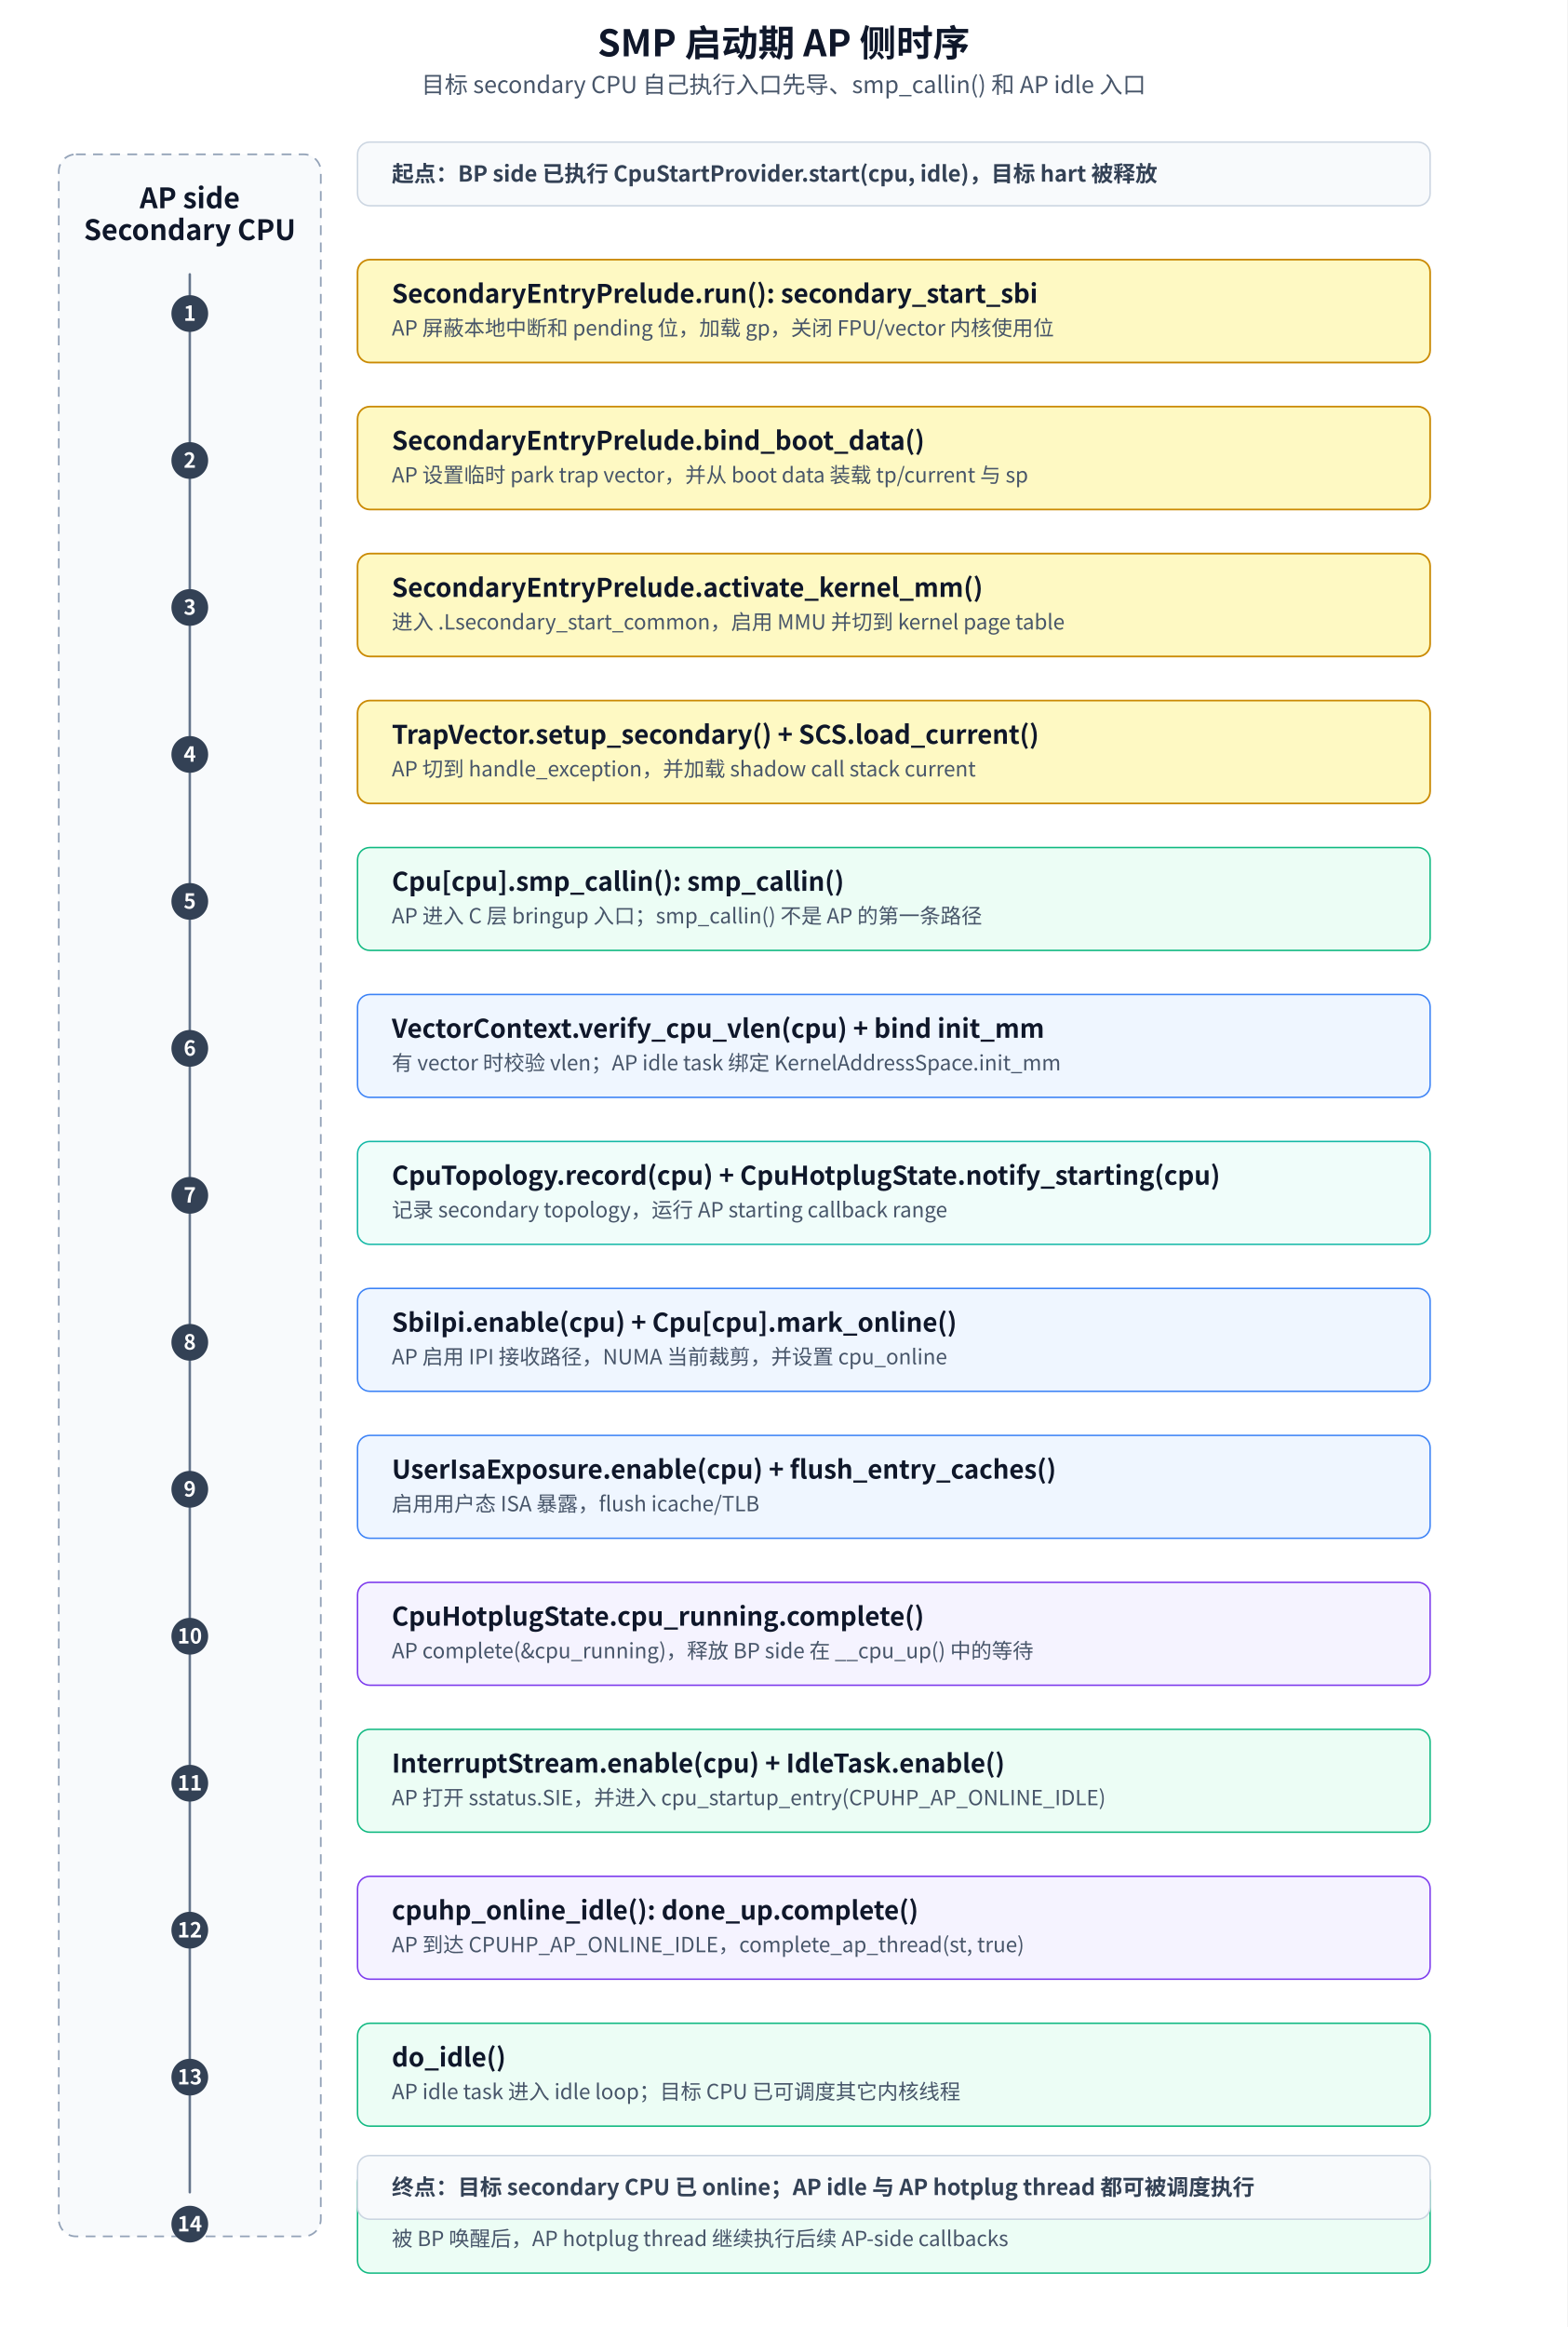
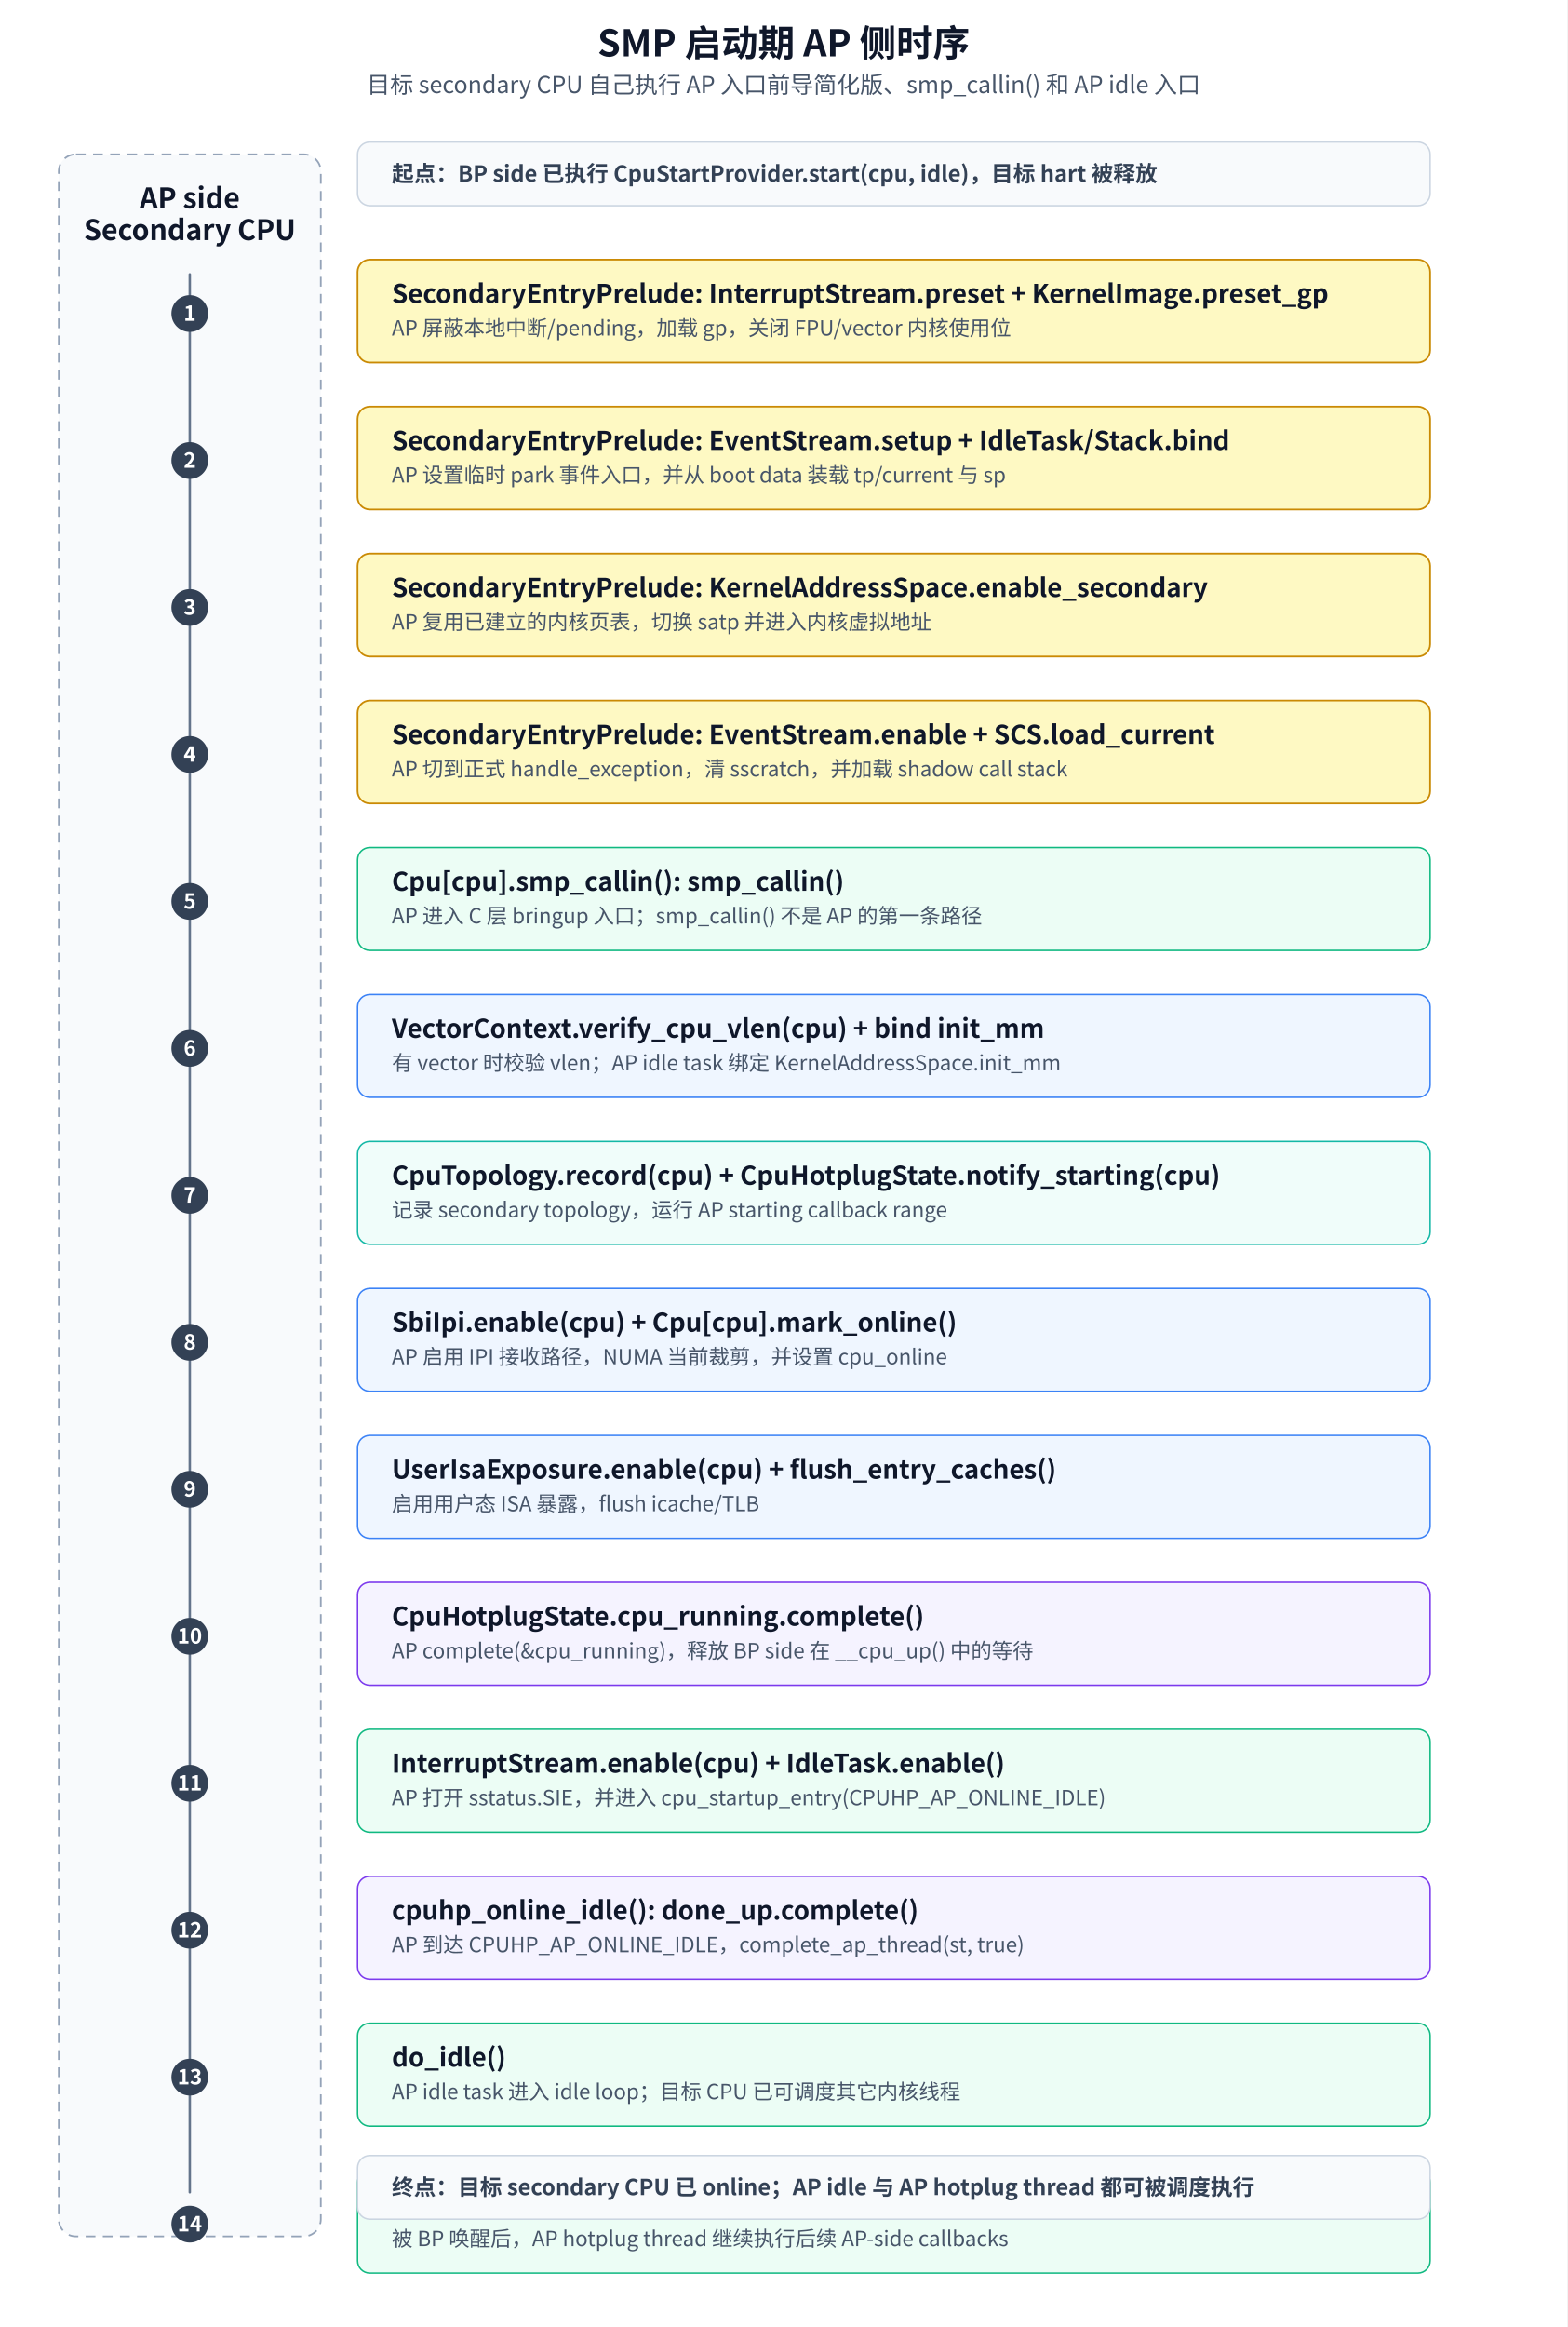
<svg xmlns="http://www.w3.org/2000/svg" width="1280" height="1900" viewBox="0 0 1280 1900" role="img" aria-labelledby="title desc">
  <defs>
    <style>
      text { font-family: "Microsoft YaHei", "Noto Sans CJK SC", "Source Han Sans SC", Arial, sans-serif; fill: #0f172a; }
      .title { font-size: 30px; font-weight: 600; }
      .subtitle { font-size: 19px; fill: #475569; }
      .lane { fill: #f8fafc; stroke: #94a3b8; stroke-width: 1.4; stroke-dasharray: 8 6; }
      .box { fill: #ffffff; stroke: #334155; stroke-width: 1.2; }
      .stage { fill: #f8fafc; stroke: #cbd5e1; stroke-width: 1.2; }
      .flow { fill: #ecfdf5; stroke: #10b981; }
      .cpu { fill: #f0fdfa; stroke: #14b8a6; }
      .support { fill: #eff6ff; stroke: #3b82f6; }
      .sync { fill: #f5f3ff; stroke: #7c3aed; }
      .entry { fill: #fef9c3; stroke: #ca8a04; stroke-width: 1.4; }
      .trimmed { fill: #fff7ed; stroke: #f97316; stroke-dasharray: 7 5; }
      .obj { font-size: 23px; font-weight: 600; dominant-baseline: middle; }
      .line1 { font-size: 21px; font-weight: 600; dominant-baseline: middle; }
      .line2 { font-size: 17px; fill: #475569; dominant-baseline: middle; }
      .boundary { font-size: 18px; font-weight: 600; fill: #334155; dominant-baseline: middle; }
      .num { font-size: 17px; font-weight: 600; fill: #ffffff; text-anchor: middle; dominant-baseline: middle; }
      .timeline { stroke: #64748b; stroke-width: 2; stroke-linecap: round; }
      .dot { fill: #334155; }
    </style>
  </defs>
  <rect x="0" y="0" width="1280" height="1900" fill="#ffffff" />
  <text x="640" y="46" text-anchor="middle" class="title">SMP 启动期 AP 侧时序</text>
-   <text x="640" y="76" text-anchor="middle" class="subtitle">目标 secondary CPU 自己执行入口先导、smp_callin() 和 AP idle 入口</text>
+   <text x="640" y="76" text-anchor="middle" class="subtitle">目标 secondary CPU 自己执行 AP 入口前导简化版、smp_callin() 和 AP idle 入口</text>
  <rect x="48" y="126" width="214" height="1700" rx="14" class="lane" />
  <text x="155" y="162" text-anchor="middle" class="obj">AP side</text>
  <text x="155" y="188" text-anchor="middle" class="obj">Secondary CPU</text>
  <line x1="155" y1="224" x2="155" y2="1790" class="timeline" />
  <rect x="292" y="116" width="876" height="52" rx="10" class="stage" />
  <text x="320" y="142" class="boundary">起点：BP side 已执行 CpuStartProvider.start(cpu, idle)，目标 hart 被释放</text>
  <g transform="translate(0 -48)">
    <g transform="translate(0 56)">
      <circle cx="155" cy="248" r="15" class="dot" />
      <text x="155" y="248" class="num">1</text>
      <rect x="292" y="204" width="876" height="84" rx="10" class="box entry" />
-       <text x="320" y="232" class="line1">SecondaryEntryPrelude.run(): secondary_start_sbi</text>
-       <text x="320" y="260" class="line2">AP 屏蔽本地中断和 pending 位，加载 gp，关闭 FPU/vector 内核使用位</text>
+       <text x="320" y="232" class="line1">SecondaryEntryPrelude: InterruptStream.preset + KernelImage.preset_gp</text>
+       <text x="320" y="260" class="line2">AP 屏蔽本地中断/pending，加载 gp，关闭 FPU/vector 内核使用位</text>
    </g>
    <g transform="translate(0 176)">
      <circle cx="155" cy="248" r="15" class="dot" />
      <text x="155" y="248" class="num">2</text>
      <rect x="292" y="204" width="876" height="84" rx="10" class="box entry" />
-       <text x="320" y="232" class="line1">SecondaryEntryPrelude.bind_boot_data()</text>
-       <text x="320" y="260" class="line2">AP 设置临时 park trap vector，并从 boot data 装载 tp/current 与 sp</text>
+       <text x="320" y="232" class="line1">SecondaryEntryPrelude: EventStream.setup + IdleTask/Stack.bind</text>
+       <text x="320" y="260" class="line2">AP 设置临时 park 事件入口，并从 boot data 装载 tp/current 与 sp</text>
    </g>
    <g transform="translate(0 296)">
      <circle cx="155" cy="248" r="15" class="dot" />
      <text x="155" y="248" class="num">3</text>
      <rect x="292" y="204" width="876" height="84" rx="10" class="box entry" />
-       <text x="320" y="232" class="line1">SecondaryEntryPrelude.activate_kernel_mm()</text>
-       <text x="320" y="260" class="line2">进入 .Lsecondary_start_common，启用 MMU 并切到 kernel page table</text>
+       <text x="320" y="232" class="line1">SecondaryEntryPrelude: KernelAddressSpace.enable_secondary</text>
+       <text x="320" y="260" class="line2">AP 复用已建立的内核页表，切换 satp 并进入内核虚拟地址</text>
    </g>
    <g transform="translate(0 416)">
      <circle cx="155" cy="248" r="15" class="dot" />
      <text x="155" y="248" class="num">4</text>
      <rect x="292" y="204" width="876" height="84" rx="10" class="box entry" />
-       <text x="320" y="232" class="line1">TrapVector.setup_secondary() + SCS.load_current()</text>
-       <text x="320" y="260" class="line2">AP 切到 handle_exception，并加载 shadow call stack current</text>
+       <text x="320" y="232" class="line1">SecondaryEntryPrelude: EventStream.enable + SCS.load_current</text>
+       <text x="320" y="260" class="line2">AP 切到正式 handle_exception，清 sscratch，并加载 shadow call stack</text>
    </g>
    <g transform="translate(0 536)">
      <circle cx="155" cy="248" r="15" class="dot" />
      <text x="155" y="248" class="num">5</text>
      <rect x="292" y="204" width="876" height="84" rx="10" class="box flow" />
      <text x="320" y="232" class="line1">Cpu[cpu].smp_callin(): smp_callin()</text>
      <text x="320" y="260" class="line2">AP 进入 C 层 bringup 入口；smp_callin() 不是 AP 的第一条路径</text>
    </g>
    <g transform="translate(0 656)">
      <circle cx="155" cy="248" r="15" class="dot" />
      <text x="155" y="248" class="num">6</text>
      <rect x="292" y="204" width="876" height="84" rx="10" class="box support" />
      <text x="320" y="232" class="line1">VectorContext.verify_cpu_vlen(cpu) + bind init_mm</text>
      <text x="320" y="260" class="line2">有 vector 时校验 vlen；AP idle task 绑定 KernelAddressSpace.init_mm</text>
    </g>
    <g transform="translate(0 776)">
      <circle cx="155" cy="248" r="15" class="dot" />
      <text x="155" y="248" class="num">7</text>
      <rect x="292" y="204" width="876" height="84" rx="10" class="box cpu" />
      <text x="320" y="232" class="line1">CpuTopology.record(cpu) + CpuHotplugState.notify_starting(cpu)</text>
      <text x="320" y="260" class="line2">记录 secondary topology，运行 AP starting callback range</text>
    </g>
    <g transform="translate(0 896)">
      <circle cx="155" cy="248" r="15" class="dot" />
      <text x="155" y="248" class="num">8</text>
      <rect x="292" y="204" width="876" height="84" rx="10" class="box support" />
      <text x="320" y="232" class="line1">SbiIpi.enable(cpu) + Cpu[cpu].mark_online()</text>
      <text x="320" y="260" class="line2">AP 启用 IPI 接收路径，NUMA 当前裁剪，并设置 cpu_online</text>
    </g>
    <g transform="translate(0 1016)">
      <circle cx="155" cy="248" r="15" class="dot" />
      <text x="155" y="248" class="num">9</text>
      <rect x="292" y="204" width="876" height="84" rx="10" class="box support" />
      <text x="320" y="232" class="line1">UserIsaExposure.enable(cpu) + flush_entry_caches()</text>
      <text x="320" y="260" class="line2">启用用户态 ISA 暴露，flush icache/TLB</text>
    </g>
    <g transform="translate(0 1136)">
      <circle cx="155" cy="248" r="15" class="dot" />
      <text x="155" y="248" class="num">10</text>
      <rect x="292" y="204" width="876" height="84" rx="10" class="box sync" />
      <text x="320" y="232" class="line1">CpuHotplugState.cpu_running.complete()</text>
      <text x="320" y="260" class="line2">AP complete(&amp;cpu_running)，释放 BP side 在 __cpu_up() 中的等待</text>
    </g>
    <g transform="translate(0 1256)">
      <circle cx="155" cy="248" r="15" class="dot" />
      <text x="155" y="248" class="num">11</text>
      <rect x="292" y="204" width="876" height="84" rx="10" class="box flow" />
      <text x="320" y="232" class="line1">InterruptStream.enable(cpu) + IdleTask.enable()</text>
      <text x="320" y="260" class="line2">AP 打开 sstatus.SIE，并进入 cpu_startup_entry(CPUHP_AP_ONLINE_IDLE)</text>
    </g>
    <g transform="translate(0 1376)">
      <circle cx="155" cy="248" r="15" class="dot" />
      <text x="155" y="248" class="num">12</text>
      <rect x="292" y="204" width="876" height="84" rx="10" class="box sync" />
      <text x="320" y="232" class="line1">cpuhp_online_idle(): done_up.complete()</text>
      <text x="320" y="260" class="line2">AP 到达 CPUHP_AP_ONLINE_IDLE，complete_ap_thread(st, true)</text>
    </g>
    <g transform="translate(0 1496)">
      <circle cx="155" cy="248" r="15" class="dot" />
      <text x="155" y="248" class="num">13</text>
      <rect x="292" y="204" width="876" height="84" rx="10" class="box flow" />
      <text x="320" y="232" class="line1">do_idle()</text>
      <text x="320" y="260" class="line2">AP idle task 进入 idle loop；目标 CPU 已可调度其它内核线程</text>
    </g>
    <g transform="translate(0 1616)">
      <circle cx="155" cy="248" r="15" class="dot" />
      <text x="155" y="248" class="num">14</text>
      <rect x="292" y="204" width="876" height="84" rx="10" class="box flow" />
      <text x="320" y="232" class="line1">CpuHotplugThread.run_to_target(CPUHP_ONLINE)</text>
      <text x="320" y="260" class="line2">被 BP 唤醒后，AP hotplug thread 继续执行后续 AP-side callbacks</text>
    </g>
  </g>
  <rect x="292" y="1760" width="876" height="52" rx="10" class="stage" />
  <text x="320" y="1786" class="boundary">终点：目标 secondary CPU 已 online；AP idle 与 AP hotplug thread 都可被调度执行</text>
</svg>
